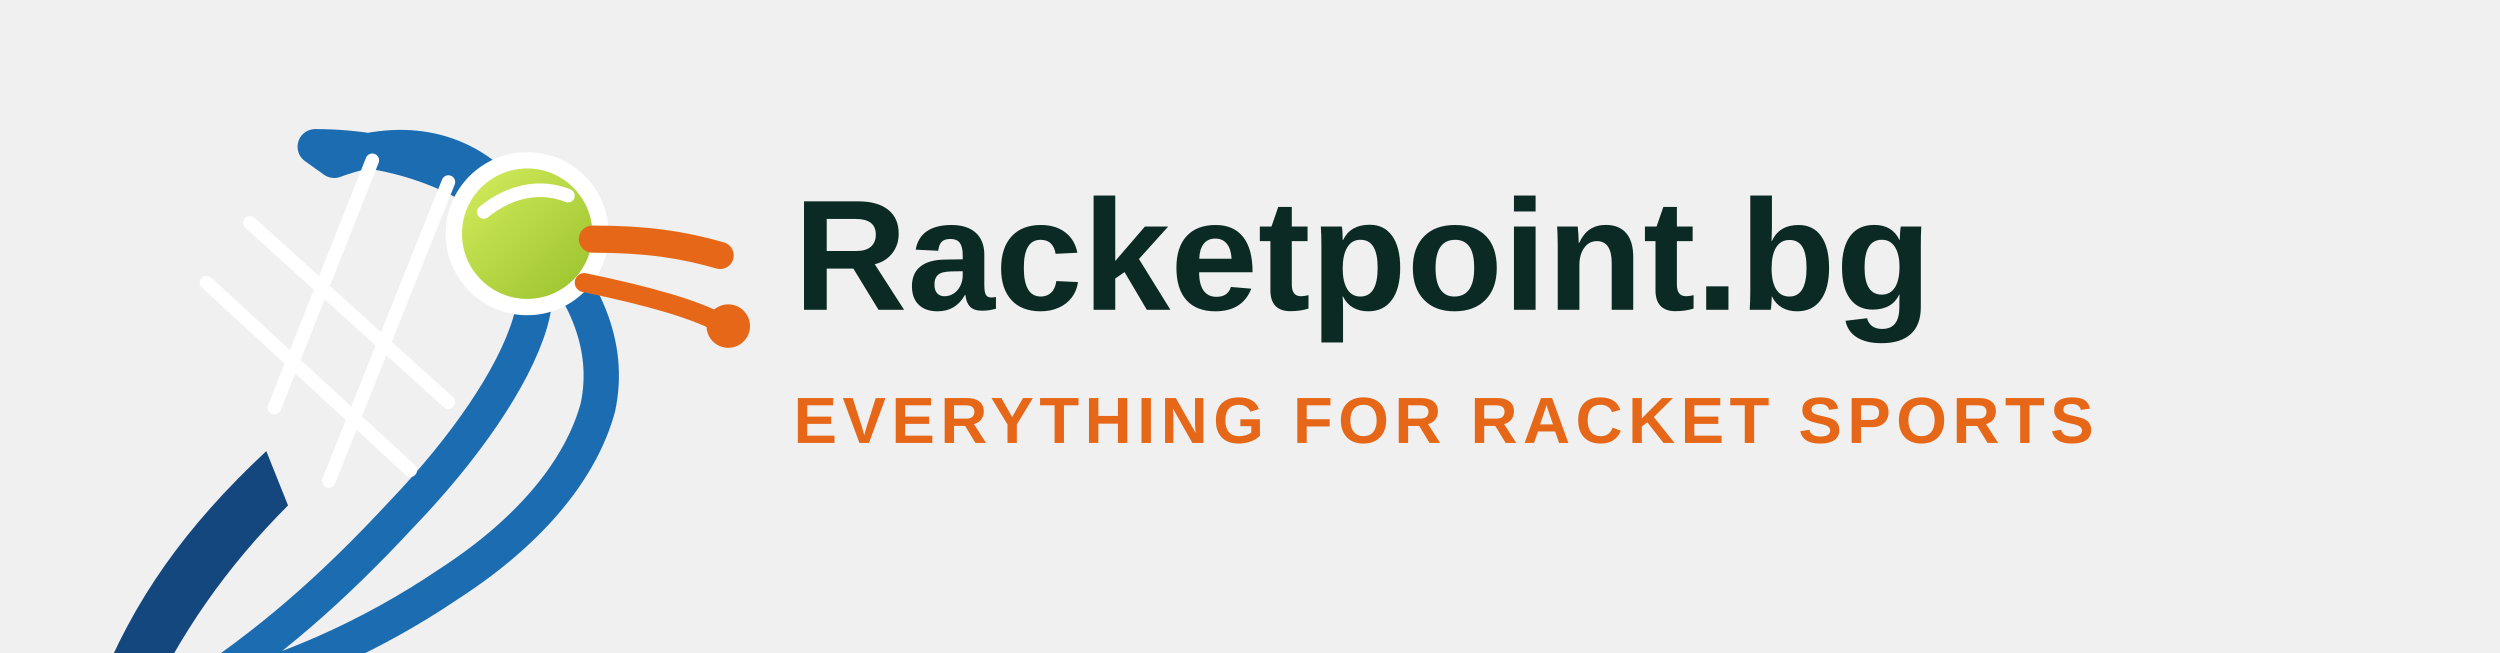
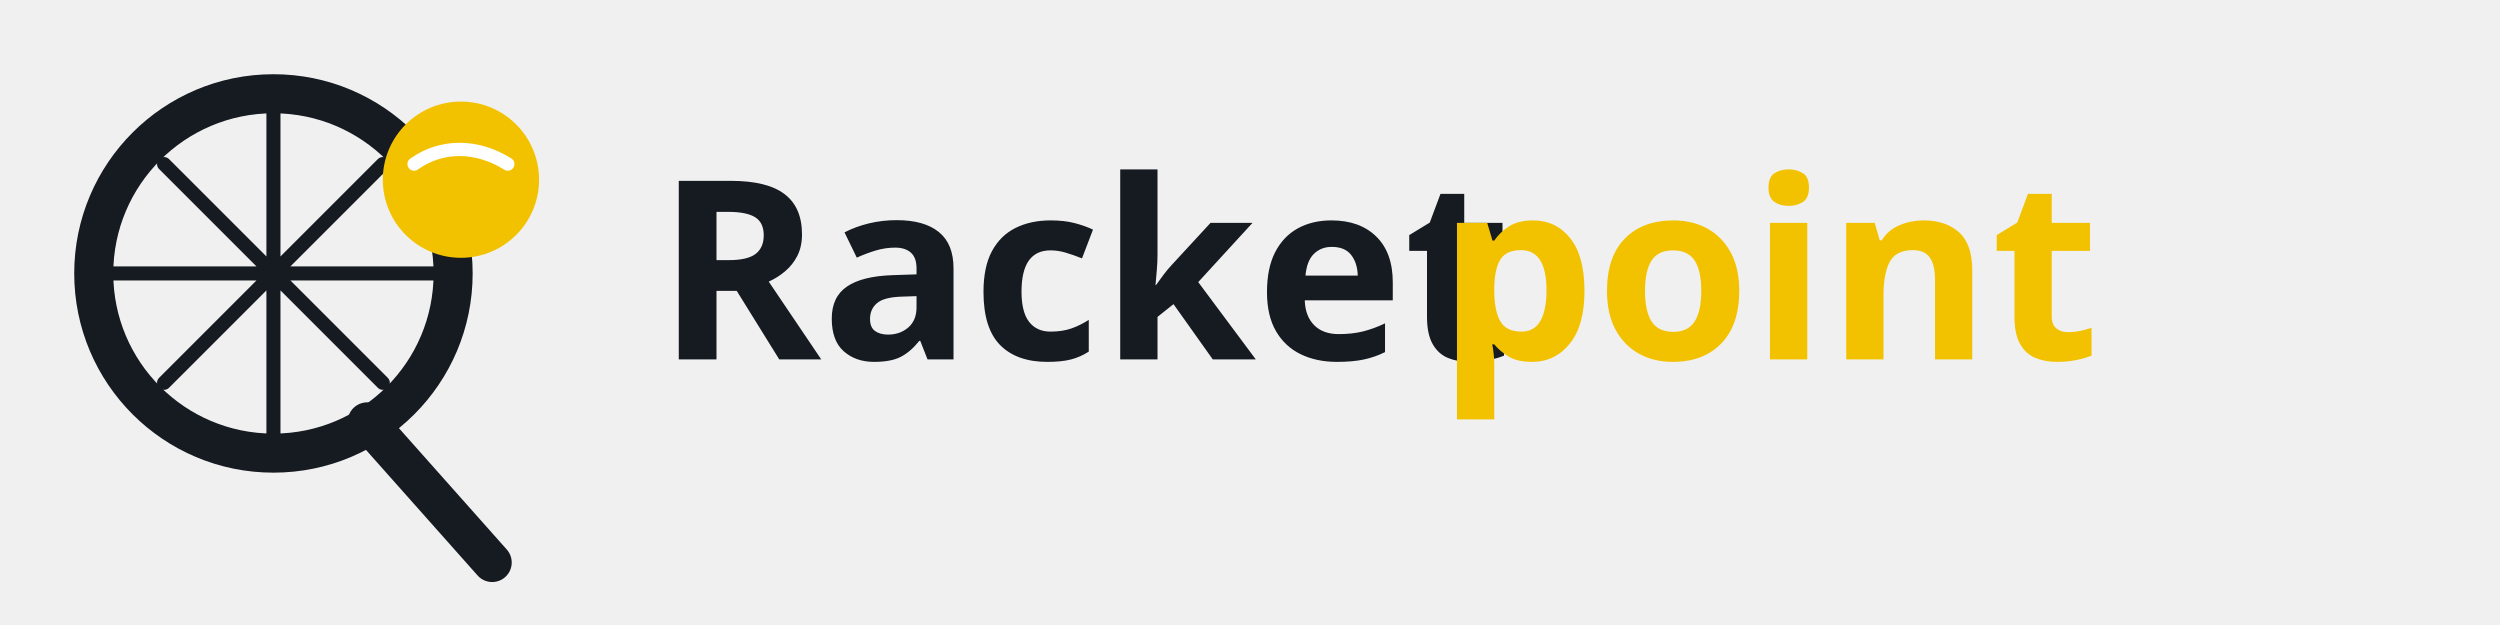
- <svg xmlns="http://www.w3.org/2000/svg" viewBox="0 0 920 240" role="img" aria-labelledby="title desc">
-   <g transform="translate(28 22)">
-     <g transform="translate(0 0)" fill="none" stroke-linecap="round" stroke-linejoin="round">
-       <path d="M78 164c-22 22-40 47-54 78l-16-10c13-33 32-60 62-88" fill="#0a3f7a" opacity="0.95" />
-       <path d="M88 32c30 0 58 10 78 30 21 20 31 43 26 66-6 22-24 45-55 65-28 19-63 35-95 41 29-19 52-39 78-67 23-24 41-50 47-70 5-17 2-35-11-49-13-14-34-21-61-11z" fill="none" stroke="#1c6cb1" stroke-width="13" />
-       <path d="M64 60l73 66" stroke="#ffffff" stroke-width="5" />
-       <path d="M48 82l75 69" stroke="#ffffff" stroke-width="5" />
-       <path d="M109 37l-36 91" stroke="#ffffff" stroke-width="5" />
-       <path d="M137 45l-44 110" stroke="#ffffff" stroke-width="5" />
-       <circle cx="166" cy="64" r="27" fill="url(#ballGrad)" stroke="#ffffff" stroke-width="6" />
-       <path d="M150 56c10-8 21-10 31-6" fill="none" stroke="#ffffff" stroke-width="5" />
-       <path d="M190 66c20 0 33 2 47 6" fill="none" stroke="#e56717" stroke-width="10" />
-       <path d="M187 82c24 5 42 10 52 16" fill="none" stroke="#e56717" stroke-width="7" />
-       <circle cx="240" cy="98" r="8" fill="#e56717" />
-     </g>
-     <defs>
-       <linearGradient id="ballGrad" x1="0" y1="0" x2="1" y2="1">
-         <stop offset="0%" stop-color="#d9ef61" />
-         <stop offset="100%" stop-color="#94bf27" />
-       </linearGradient>
-     </defs>
+ <svg xmlns="http://www.w3.org/2000/svg" viewBox="0 0 640 160" role="img" aria-labelledby="title desc">
+   <g fill="none" stroke="#161a21" stroke-linecap="round" stroke-linejoin="round">
+     <circle cx="70" cy="70" r="46" stroke-width="10" />
+     <path d="M42 42l56 56M98 42L42 98M70 24v92M26 70h88" stroke-width="3.6" />
+     <path d="M94 108l32 36" stroke-width="10" />
  </g>
-   <g transform="translate(292 67)">
-     <text x="0" y="47" font-family="Trebuchet MS, Verdana, Arial, sans-serif" font-size="58" font-weight="700" fill="#0c2a24">Racketpoint.bg</text>
-     <text x="0" y="96" font-family="Trebuchet MS, Verdana, Arial, sans-serif" font-size="24" font-weight="600" fill="#e56717" letter-spacing="2">EVERYTHING FOR RACKET SPORTS</text>
-   </g>
+   <circle cx="118" cy="46" r="20" fill="#f2c200" />
+   <path d="M106 42c7-5 16-5 24 0" fill="none" stroke="#fff" stroke-width="3.4" stroke-linecap="round" />
+   <text x="168" y="92" font-family="Trebuchet MS, Avenir Next, Segoe UI, sans-serif" font-size="64" font-weight="800" fill="#161a21">Racket</text>
+   <text x="368" y="92" font-family="Trebuchet MS, Avenir Next, Segoe UI, sans-serif" font-size="64" font-weight="800" fill="#f2c200">point</text>
</svg>
